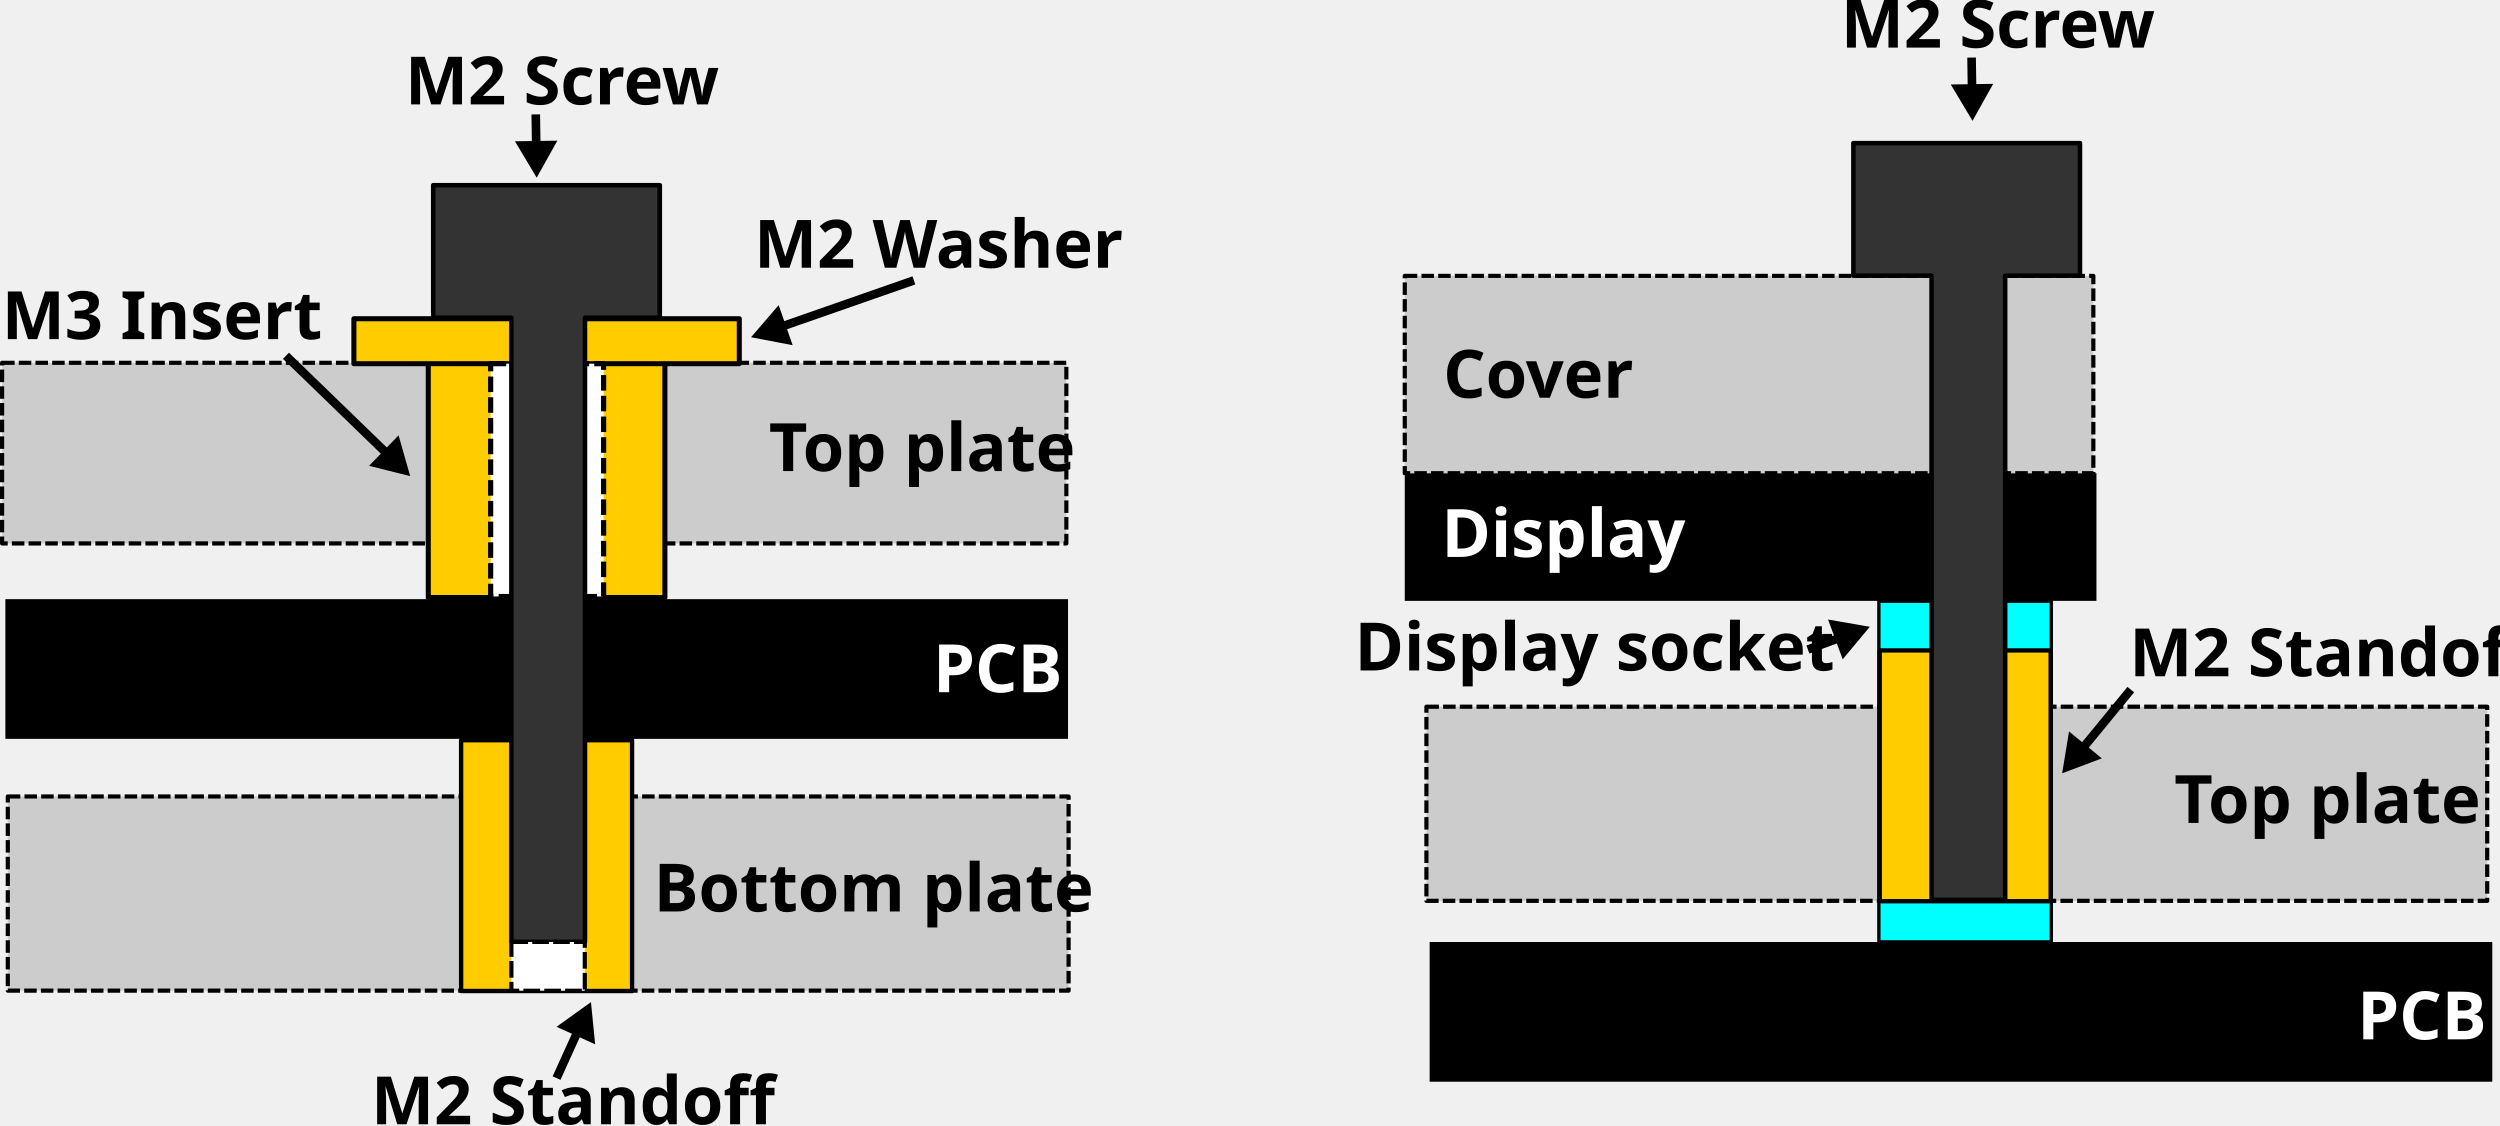
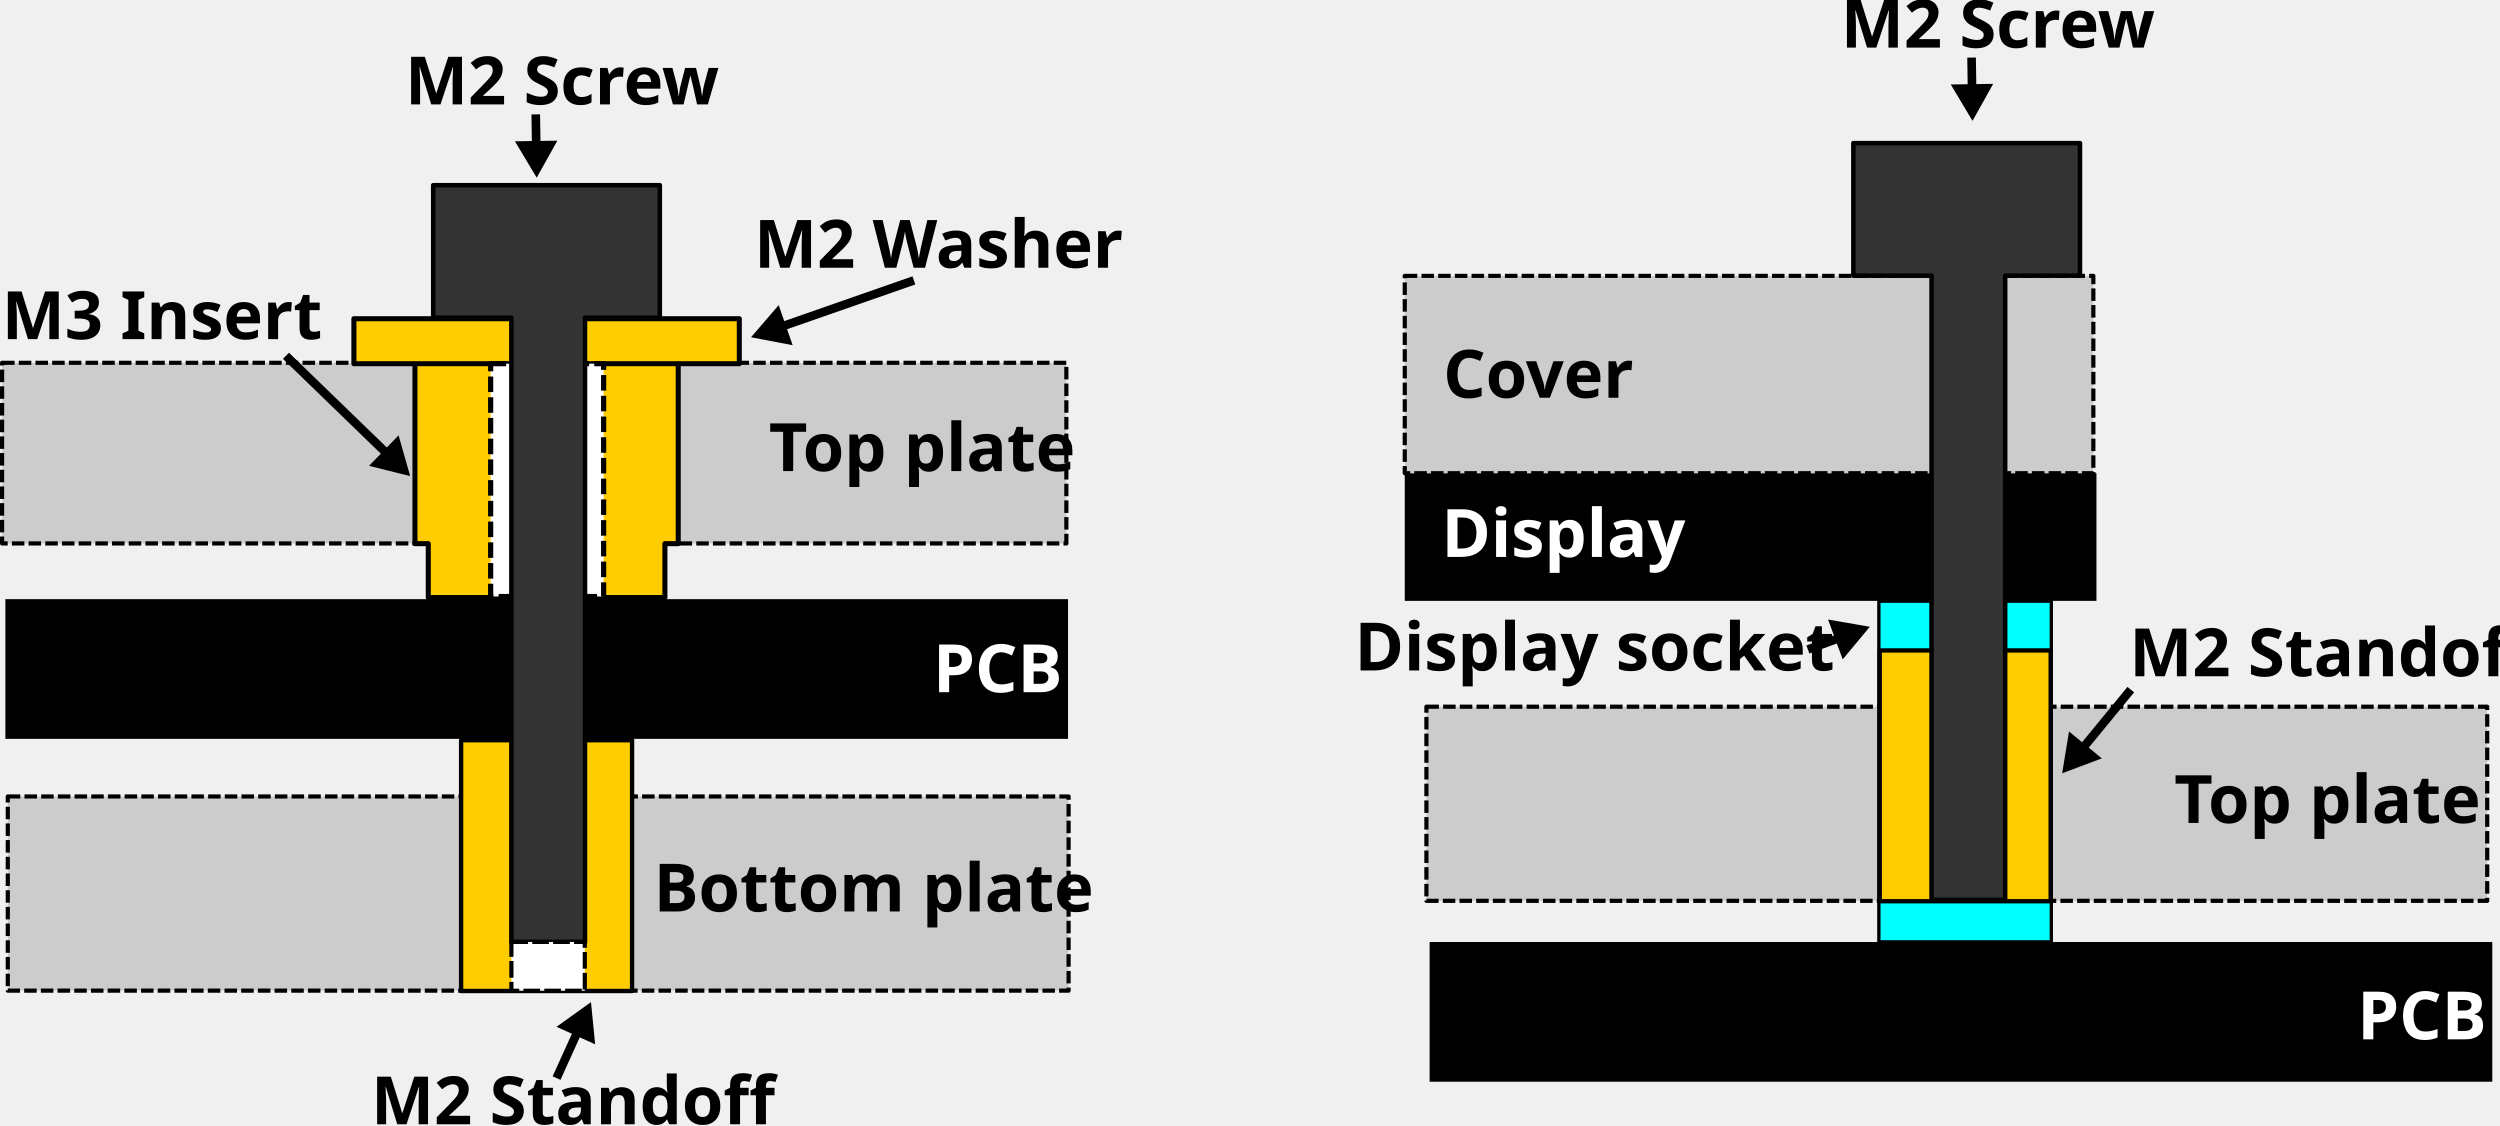
<svg xmlns="http://www.w3.org/2000/svg" xmlns:ns1="http://www.openswatchbook.org/uri/2009/osb" width="396.14mm" height="178.339mm" viewBox="0 0 396.14 178.339" version="1.1" id="svg8">
  <defs id="defs2">
    <marker style="overflow:visible" id="marker1131" refX="0" refY="0" orient="auto">
      <path transform="scale(0.4)" style="fill:#000000;fill-opacity:1;fill-rule:evenodd;stroke:#000000;stroke-width:1pt;stroke-opacity:1" d="M 5.77,0 -2.88,5 V -5 Z" id="path1129" />
    </marker>
    <marker style="overflow:visible" id="marker1041" refX="0" refY="0" orient="auto">
      <path transform="scale(0.4)" style="fill:#000000;fill-opacity:1;fill-rule:evenodd;stroke:#000000;stroke-width:1pt;stroke-opacity:1" d="M 5.77,0 -2.88,5 V -5 Z" id="path1039" />
    </marker>
    <marker style="overflow:visible" id="marker953" refX="0" refY="0" orient="auto">
      <path transform="scale(0.4)" style="fill:#000000;fill-opacity:1;fill-rule:evenodd;stroke:#000000;stroke-width:1pt;stroke-opacity:1" d="M 5.77,0 -2.88,5 V -5 Z" id="path951" />
    </marker>
    <marker style="overflow:visible" id="marker3441" refX="0" refY="0" orient="auto">
      <path transform="scale(0.4)" style="fill:#000000;fill-opacity:1;fill-rule:evenodd;stroke:#000000;stroke-width:1pt;stroke-opacity:1" d="M 5.77,0 -2.88,5 V -5 Z" id="path3439" />
    </marker>
    <marker style="overflow:visible" id="marker3379" refX="0" refY="0" orient="auto">
      <path transform="scale(0.4)" style="fill:#000000;fill-opacity:1;fill-rule:evenodd;stroke:#000000;stroke-width:1pt;stroke-opacity:1" d="M 5.77,0 -2.88,5 V -5 Z" id="path3377" />
    </marker>
    <marker style="overflow:visible" id="marker3325" refX="0" refY="0" orient="auto">
      <path transform="scale(0.4)" style="fill:#000000;fill-opacity:1;fill-rule:evenodd;stroke:#000000;stroke-width:1pt;stroke-opacity:1" d="M 5.77,0 -2.88,5 V -5 Z" id="path3323" />
    </marker>
    <marker style="overflow:visible" id="TriangleOutM" refX="0" refY="0" orient="auto">
      <path transform="scale(0.4)" style="fill:#000000;fill-opacity:1;fill-rule:evenodd;stroke:#000000;stroke-width:1pt;stroke-opacity:1" d="M 5.77,0 -2.88,5 V -5 Z" id="path3026" />
    </marker>
    <marker style="overflow:visible" id="TriangleOutL" refX="0" refY="0" orient="auto">
      <path transform="scale(0.8)" style="fill:#000000;fill-opacity:1;fill-rule:evenodd;stroke:#000000;stroke-width:1pt;stroke-opacity:1" d="M 5.77,0 -2.88,5 V -5 Z" id="path3023" />
    </marker>
    <linearGradient id="linearGradient2786" ns1:paint="solid">
      <stop style="stop-color:#333333;stop-opacity:1;" offset="0" id="stop2784" />
    </linearGradient>
  </defs>
  <g id="layer1" transform="translate(-28.02487,21.68996)">
    <rect style="fill:#cccccc;stroke:#000000;stroke-width:0.661;stroke-linejoin:round;stroke-miterlimit:4;stroke-dasharray:1.984, 0.661;stroke-dashoffset:0;paint-order:markers fill stroke" id="rect833" width="168.639" height="28.621" x="28.356" y="35.8" />
    <rect style="fill:#cccccc;stroke:#000000;stroke-width:0.661;stroke-linejoin:round;stroke-miterlimit:4;stroke-dasharray:1.984, 0.661;stroke-dashoffset:0;paint-order:markers fill stroke" id="rect835" width="168.09" height="30.766" x="29.26" y="104.515" />
    <rect style="fill:#000000;stroke:none;stroke-width:0.661;stroke-linejoin:round;paint-order:markers fill stroke" id="rect837" width="168.384" height="22.136" x="28.878" y="73.25" />
    <rect style="fill:#ffcc00;stroke:#000000;stroke-width:0.691;stroke-linejoin:round;paint-order:markers fill stroke" id="rect839" width="27.089" height="39.742" x="101.091" y="95.6" />
-     <rect style="fill:#ffcc00;stroke:#000000;stroke-width:0.8;stroke-linejoin:round;stroke-miterlimit:4;stroke-dasharray:none;paint-order:markers fill stroke" id="rect839-3" width="37.496" height="37.269" x="95.887" y="35.72" />
+     <path id="rect839-3" style="fill:#ffcc00;stroke:#000000;stroke-width:3.024;stroke-linejoin:round;stroke-miterlimit:4;stroke-dasharray:none;paint-order:markers fill stroke" d="M 248.514 216.801 L 248.514 325.602 L 256.488 325.602 L 256.488 357.842 L 398.205 357.842 L 398.205 325.602 L 406.18 325.602 L 406.18 216.801 L 248.514 216.801 z " transform="matrix(0.2645833,0,0,0.2645833,28.02487,-21.68996)" />
    <rect style="fill:#ffcc00;stroke:#000000;stroke-width:0.8;stroke-linejoin:round;stroke-miterlimit:4;stroke-dasharray:none;paint-order:markers fill stroke" id="rect856" width="61.069" height="7.126" x="84.101" y="28.814" />
    <rect style="fill:#ffffff;fill-opacity:1;stroke:#000000;stroke-width:0.821;stroke-linejoin:round;stroke-miterlimit:4;stroke-dasharray:2.463, 0.821;stroke-dashoffset:0;paint-order:markers fill stroke" id="rect2848" width="17.901" height="36.892" x="105.771" y="35.936" />
    <path id="rect858" style="fill:#333333;stroke:#000000;stroke-width:2.724;stroke-linejoin:round;paint-order:markers fill stroke" d="m 365.363,28.941 v 79.391 h 46.826 v 373.811 h 44.076 V 108.332 h 44.811 V 28.941 Z" transform="scale(0.2645833)" />
    <text xml:space="preserve" style="font-weight:800;font-size:10.583px;line-height:1.25;font-family:'Fira Sans';-inkscape-font-specification:'Fira Sans Ultra-Bold';letter-spacing:0px;word-spacing:0px;writing-mode:lr-tb;stroke-width:0.265" x="149.852" y="52.952" id="text2818">
      <tspan id="tspan2816" x="149.852" y="52.952" style="writing-mode:lr-tb;stroke-width:0.265">Top plate</tspan>
    </text>
    <text xml:space="preserve" style="font-weight:800;font-size:10.583px;line-height:1.25;font-family:'Fira Sans';-inkscape-font-specification:'Fira Sans Ultra-Bold';letter-spacing:0px;word-spacing:0px;writing-mode:lr-tb;fill:#ffffff;stroke-width:0.265" x="175.876" y="87.995" id="text2826">
      <tspan id="tspan2824" x="175.876" y="87.995" style="writing-mode:lr-tb;fill:#ffffff;stroke-width:0.265">PCB</tspan>
    </text>
    <text xml:space="preserve" style="font-weight:800;font-size:10.583px;line-height:1.25;font-family:'Fira Sans';-inkscape-font-specification:'Fira Sans Ultra-Bold';letter-spacing:0px;word-spacing:0px;writing-mode:lr-tb;stroke-width:0.265" x="131.607" y="122.739" id="text2830">
      <tspan id="tspan2828" x="131.607" y="122.739" style="writing-mode:lr-tb;stroke-width:0.265">Bottom plate</tspan>
    </text>
    <text xml:space="preserve" style="font-weight:800;font-size:10.583px;line-height:1.25;font-family:'Fira Sans';-inkscape-font-specification:'Fira Sans Ultra-Bold';letter-spacing:0px;word-spacing:0px;writing-mode:lr-tb;stroke-width:0.265" x="92.215" y="-5.142" id="text2838">
      <tspan id="tspan2836" x="92.215" y="-5.142" style="writing-mode:lr-tb;stroke-width:0.265">M2 Screw</tspan>
    </text>
    <text xml:space="preserve" style="font-weight:800;font-size:10.583px;line-height:1.25;font-family:'Fira Sans';-inkscape-font-specification:'Fira Sans Ultra-Bold';letter-spacing:0px;word-spacing:0px;writing-mode:lr-tb;stroke-width:0.265" x="147.525" y="20.731" id="text2842">
      <tspan id="tspan2840" x="147.525" y="20.731" style="writing-mode:lr-tb;stroke-width:0.265">M2 Washer</tspan>
    </text>
    <text xml:space="preserve" style="font-weight:800;font-size:10.583px;line-height:1.25;font-family:'Fira Sans';-inkscape-font-specification:'Fira Sans Ultra-Bold';letter-spacing:0px;word-spacing:0px;writing-mode:lr-tb;stroke-width:0.265" x="28.316" y="32.042" id="text2846">
      <tspan id="tspan2844" x="28.316" y="32.042" style="writing-mode:lr-tb;stroke-width:0.265">M3 Insert</tspan>
    </text>
    <rect style="fill:#ffffff;fill-opacity:1;stroke:#000000;stroke-width:0.661;stroke-linejoin:round;stroke-miterlimit:4;stroke-dasharray:2.644, 0.661;stroke-dashoffset:0;paint-order:markers fill stroke" id="rect2852" width="11.63" height="7.729" x="109.059" y="127.567" />
    <text xml:space="preserve" style="font-weight:800;font-size:10.583px;line-height:1.25;font-family:'Fira Sans';-inkscape-font-specification:'Fira Sans Ultra-Bold';letter-spacing:0px;word-spacing:0px;writing-mode:lr-tb;stroke-width:0.265" x="86.833" y="156.459" id="text2859">
      <tspan id="tspan2857" x="86.833" y="156.459" style="writing-mode:lr-tb;stroke-width:0.265">M2 Standoff</tspan>
    </text>
    <path style="fill:#000000;stroke:#000000;stroke-width:1.365;stroke-linecap:butt;stroke-linejoin:miter;stroke-miterlimit:4;stroke-dasharray:none;stroke-dashoffset:0;stroke-opacity:1;marker-end:url(#TriangleOutM)" d="M 73.336,34.688 90.235,51.055" id="path2879" />
    <path style="fill:#000000;stroke:#000000;stroke-width:1.365;stroke-linecap:butt;stroke-linejoin:miter;stroke-miterlimit:4;stroke-dasharray:none;stroke-dashoffset:0;stroke-opacity:1;marker-end:url(#marker3325)" d="m 172.835,22.74 -22.145,7.732" id="path3321" />
    <path style="fill:#000000;stroke:#000000;stroke-width:1.365;stroke-linecap:butt;stroke-linejoin:miter;stroke-miterlimit:4;stroke-dasharray:none;stroke-dashoffset:0;stroke-opacity:1;marker-end:url(#marker3379)" d="m 112.92,-3.564 0.09,6.149" id="path3375" />
    <path style="fill:#000000;stroke:#000000;stroke-width:1.365;stroke-linecap:butt;stroke-linejoin:miter;stroke-miterlimit:4;stroke-dasharray:none;stroke-dashoffset:0;stroke-opacity:1;marker-end:url(#marker3441)" d="m 116.214,149.141 3.853,-8.505" id="path3437" />
    <rect style="fill:#cccccc;stroke:#000000;stroke-width:0.661;stroke-linejoin:round;stroke-miterlimit:4;stroke-dasharray:1.984, 0.661;stroke-dashoffset:0;paint-order:markers fill stroke" id="rect907" width="168.09" height="30.766" x="254.048" y="90.289" />
    <rect style="fill:#00ffff;stroke:#000000;stroke-width:0.527;stroke-linejoin:round;stroke-miterlimit:4;stroke-dasharray:none;stroke-dashoffset:0;paint-order:markers fill stroke" id="rect929" width="27.326" height="53.981" x="325.743" y="73.576" />
    <rect style="fill:#ffcc00;stroke:#000000;stroke-width:0.691;stroke-linejoin:round;paint-order:markers fill stroke" id="rect909" width="27.089" height="39.742" x="325.878" y="81.375" />
    <text xml:space="preserve" style="font-weight:800;font-size:10.583px;line-height:1.25;font-family:'Fira Sans';-inkscape-font-specification:'Fira Sans Ultra-Bold';letter-spacing:0px;word-spacing:0px;writing-mode:lr-tb;stroke-width:0.265" x="372.538" y="108.711" id="text915">
      <tspan id="tspan913" x="372.538" y="108.711" style="writing-mode:lr-tb;stroke-width:0.265">Top plate</tspan>
    </text>
    <rect style="fill:#000000;stroke:none;stroke-width:0.631;stroke-linejoin:round;paint-order:markers fill stroke" id="rect917" width="109.601" height="20.232" x="250.619" y="53.289" />
    <rect style="fill:#cccccc;stroke:#000000;stroke-width:0.661;stroke-linejoin:round;stroke-miterlimit:4;stroke-dasharray:1.984, 0.661;stroke-dashoffset:0;paint-order:markers fill stroke" id="rect919" width="109.108" height="31.265" x="250.619" y="22.025" />
    <path id="path921" style="fill:#333333;stroke:#000000;stroke-width:0.721;stroke-linejoin:round;paint-order:markers fill stroke" d="M 321.704,0.989 V 21.995 h 12.389 v 98.904 h 11.662 V 21.995 h 11.856 V 0.989 Z" />
    <rect style="fill:#000000;stroke:none;stroke-width:0.661;stroke-linejoin:round;paint-order:markers fill stroke" id="rect923" width="168.384" height="22.136" x="254.557" y="127.578" />
    <text xml:space="preserve" style="font-weight:800;font-size:10.583px;line-height:1.25;font-family:'Fira Sans';-inkscape-font-specification:'Fira Sans Ultra-Bold';letter-spacing:0px;word-spacing:0px;writing-mode:lr-tb;fill:#ffffff;stroke-width:0.265" x="401.545" y="142.996" id="text927">
      <tspan id="tspan925" x="401.545" y="142.996" style="writing-mode:lr-tb;fill:#ffffff;stroke-width:0.265">PCB</tspan>
    </text>
    <text xml:space="preserve" style="font-weight:800;font-size:10.583px;line-height:1.25;font-family:'Fira Sans';-inkscape-font-specification:'Fira Sans Ultra-Bold';letter-spacing:0px;word-spacing:0px;writing-mode:lr-tb;fill:#ffffff;stroke-width:0.265" x="256.43" y="66.554" id="text933">
      <tspan id="tspan931" x="256.43" y="66.554" style="writing-mode:lr-tb;fill:#ffffff;stroke-width:0.265">Display</tspan>
    </text>
    <text xml:space="preserve" style="font-weight:800;font-size:10.583px;line-height:1.25;font-family:'Fira Sans';-inkscape-font-specification:'Fira Sans Ultra-Bold';letter-spacing:0px;word-spacing:0px;writing-mode:lr-tb;stroke-width:0.265" x="256.716" y="41.335" id="text937">
      <tspan id="tspan935" x="256.716" y="41.335" style="writing-mode:lr-tb;stroke-width:0.265">Cover</tspan>
    </text>
    <text xml:space="preserve" style="font-weight:800;font-size:10.583px;line-height:1.25;font-family:'Fira Sans';-inkscape-font-specification:'Fira Sans Ultra-Bold';letter-spacing:0px;word-spacing:0px;writing-mode:lr-tb;stroke-width:0.265" x="319.73" y="-14.144" id="text947">
      <tspan id="tspan945" x="319.73" y="-14.144" style="writing-mode:lr-tb;stroke-width:0.265">M2 Screw</tspan>
    </text>
    <path style="fill:#000000;stroke:#000000;stroke-width:1.365;stroke-linecap:butt;stroke-linejoin:miter;stroke-miterlimit:4;stroke-dasharray:none;stroke-dashoffset:0;stroke-opacity:1;marker-end:url(#marker953)" d="m 340.434,-12.566 0.09,6.149" id="path949" />
    <text xml:space="preserve" style="font-weight:800;font-size:10.583px;line-height:1.25;font-family:'Fira Sans';-inkscape-font-specification:'Fira Sans Ultra-Bold';letter-spacing:0px;word-spacing:0px;writing-mode:lr-tb;stroke-width:0.265" x="365.438" y="85.465" id="text1035">
      <tspan id="tspan1033" x="365.438" y="85.465" style="writing-mode:lr-tb;stroke-width:0.265">M2 Standoff</tspan>
    </text>
    <path style="fill:#000000;stroke:#000000;stroke-width:1.365;stroke-linecap:butt;stroke-linejoin:miter;stroke-miterlimit:4;stroke-dasharray:none;stroke-dashoffset:0;stroke-opacity:1;marker-end:url(#marker1041)" d="m 314.5,81.229 6.168,-2.267" id="path1037" />
    <text xml:space="preserve" style="font-weight:800;font-size:10.583px;line-height:1.25;font-family:'Fira Sans';-inkscape-font-specification:'Fira Sans Ultra-Bold';letter-spacing:0px;word-spacing:0px;writing-mode:lr-tb;stroke-width:0.265" x="242.659" y="84.546" id="text1119">
      <tspan id="tspan1117" x="242.659" y="84.546" style="writing-mode:lr-tb;stroke-width:0.265">Display socket</tspan>
    </text>
    <path style="fill:#000000;stroke:#000000;stroke-width:1.365;stroke-linecap:butt;stroke-linejoin:miter;stroke-miterlimit:4;stroke-dasharray:none;stroke-dashoffset:0;stroke-opacity:1;marker-end:url(#marker1131)" d="m 365.662,87.585 -8.417,10.259" id="path1127" />
  </g>
</svg>
